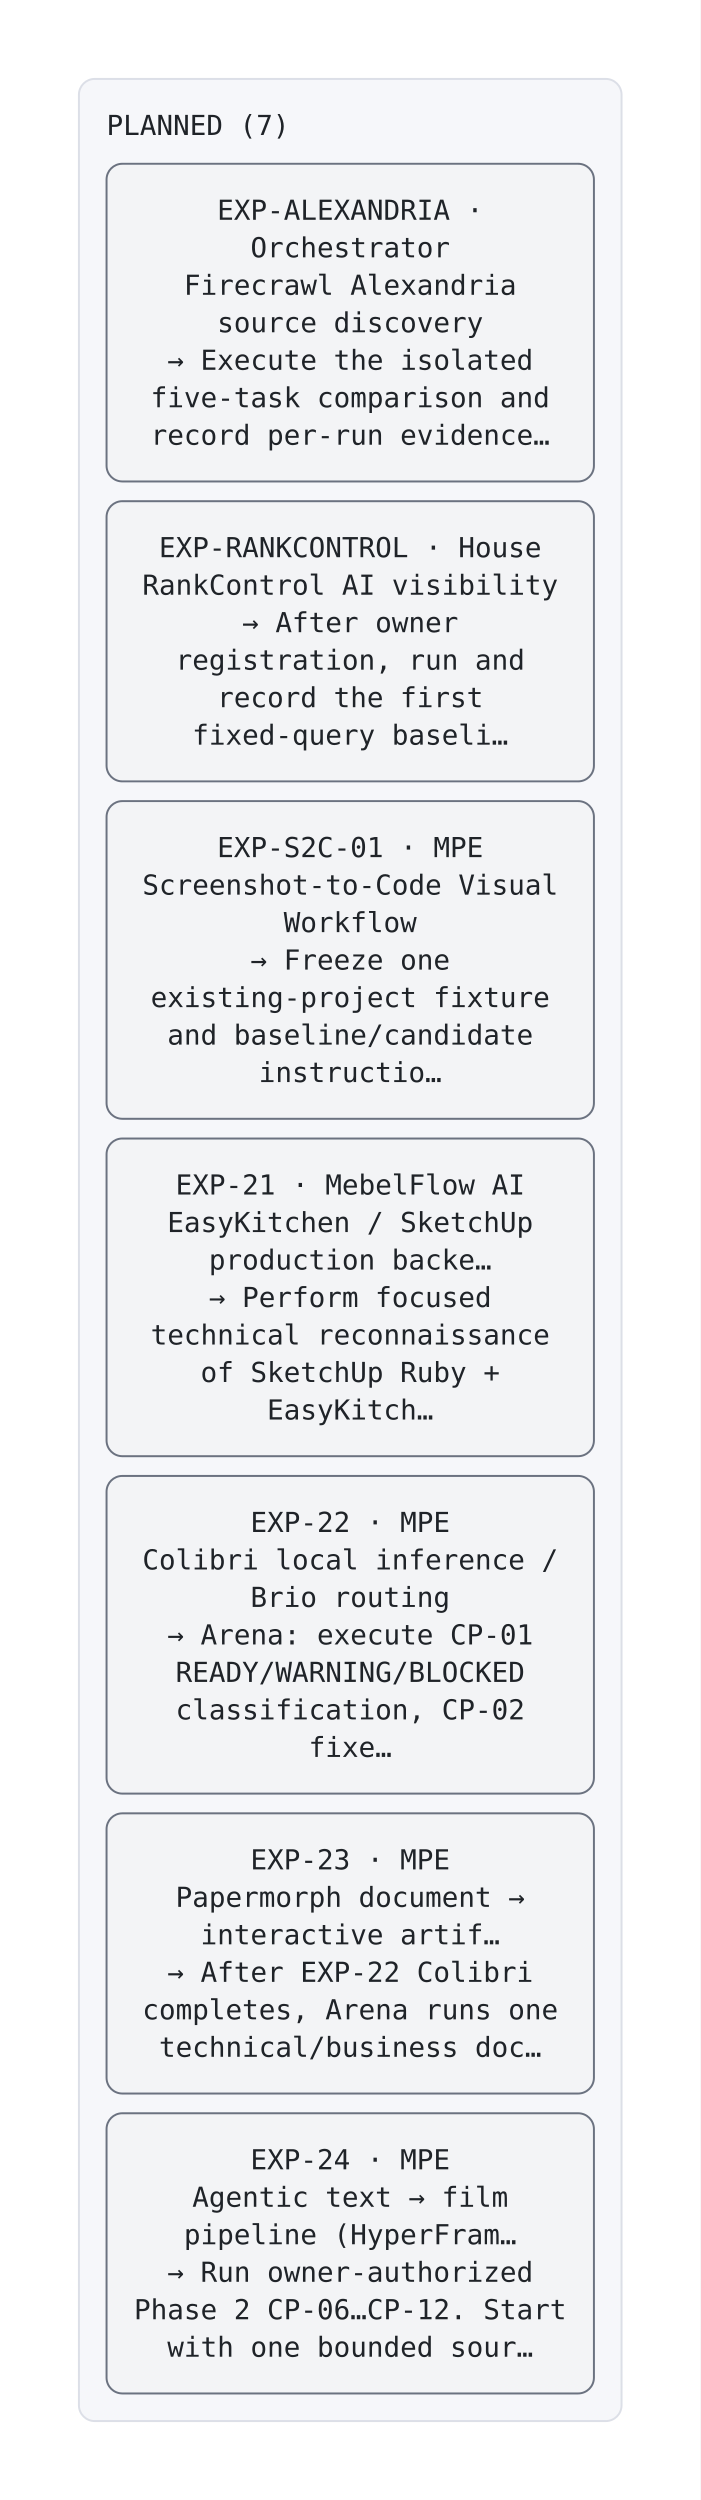
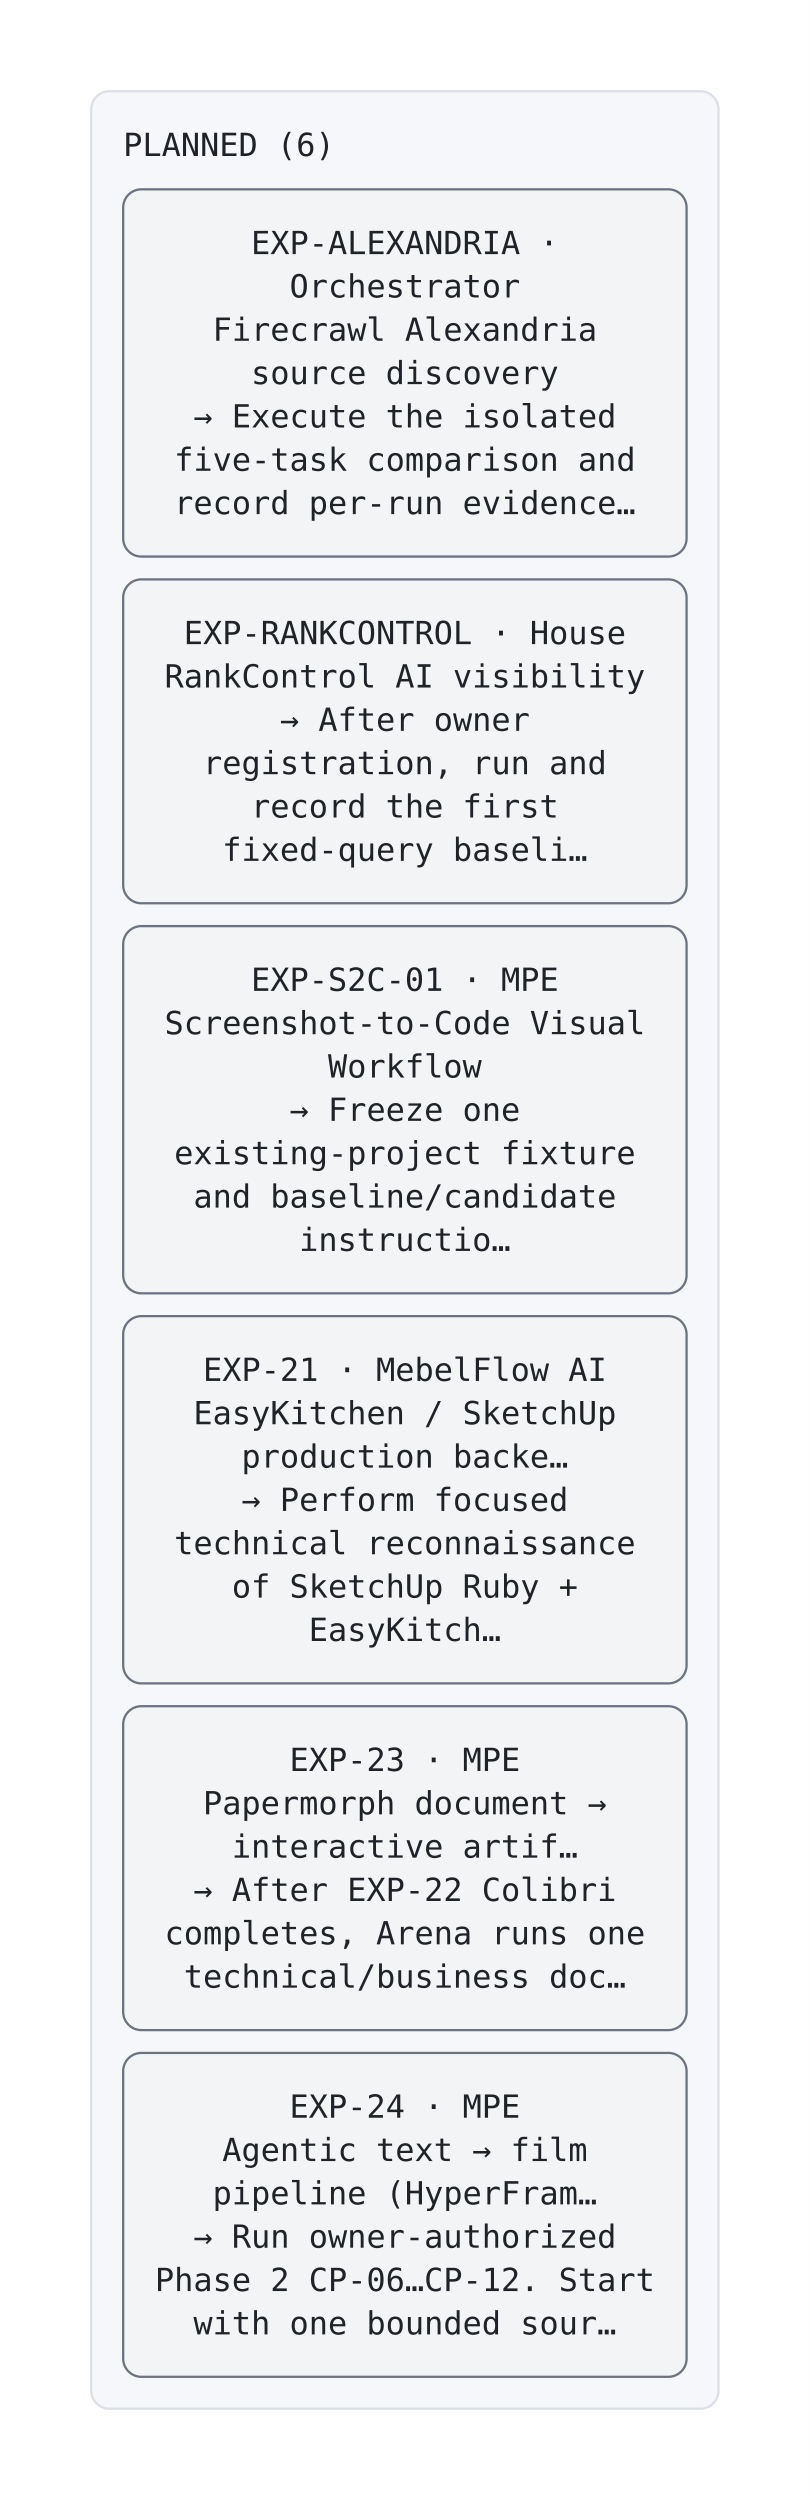
- <svg xmlns="http://www.w3.org/2000/svg" width="355" height="1267" viewBox="0 0 355 1267" font-family="'DejaVu Sans Mono', 'Menlo', 'Consolas', 'Liberation Mono', 'Courier New', monospace" font-size="14px">
+ <svg xmlns="http://www.w3.org/2000/svg" width="355" height="1096" viewBox="0 0 355 1096" font-family="'DejaVu Sans Mono', 'Menlo', 'Consolas', 'Liberation Mono', 'Courier New', monospace" font-size="14px">
  <defs>
  </defs>
-   <rect x="0" y="0" width="355" height="1267" fill="#ffffff" />
-   <path d="M48 40 H307 a8 8 0 0 1 8 8 V1219 a8 8 0 0 1 -8 8 H48 a8 8 0 0 1 -8 -8 V48 a8 8 0 0 1 8 -8 Z" fill="#f6f7fa" stroke="#dcdfe7" />
-   <text x="54" y="68.4" fill="#1f2328" text-anchor="start">PLANNED (7)</text>
+   <rect x="0" y="0" width="355" height="1096" fill="#ffffff" />
+   <path d="M48 40 H307 a8 8 0 0 1 8 8 V1048 a8 8 0 0 1 -8 8 H48 a8 8 0 0 1 -8 -8 V48 a8 8 0 0 1 8 -8 Z" fill="#f6f7fa" stroke="#dcdfe7" />
+   <text x="54" y="68.4" fill="#1f2328" text-anchor="start">PLANNED (6)</text>
  <path d="M62 83 H293 a8 8 0 0 1 8 8 V236 a8 8 0 0 1 -8 8 H62 a8 8 0 0 1 -8 -8 V91 a8 8 0 0 1 8 -8 Z" fill="#f3f4f6" stroke="#6b7280" />
  <text x="177.5" y="111.4" fill="#1f2328" text-anchor="middle">EXP-ALEXANDRIA ·</text>
  <text x="177.5" y="130.4" fill="#1f2328" text-anchor="middle">Orchestrator</text>
  <text x="177.5" y="149.4" fill="#1f2328" text-anchor="middle">Firecrawl Alexandria</text>
  <text x="177.5" y="168.4" fill="#1f2328" text-anchor="middle">source discovery</text>
  <text x="177.5" y="187.4" fill="#1f2328" text-anchor="middle">→ Execute the isolated</text>
  <text x="177.5" y="206.4" fill="#1f2328" text-anchor="middle">five-task comparison and</text>
  <text x="177.5" y="225.4" fill="#1f2328" text-anchor="middle">record per-run evidence…</text>
  <path d="M62 254 H293 a8 8 0 0 1 8 8 V388 a8 8 0 0 1 -8 8 H62 a8 8 0 0 1 -8 -8 V262 a8 8 0 0 1 8 -8 Z" fill="#f3f4f6" stroke="#6b7280" />
  <text x="177.5" y="282.4" fill="#1f2328" text-anchor="middle">EXP-RANKCONTROL · House</text>
  <text x="177.5" y="301.4" fill="#1f2328" text-anchor="middle">RankControl AI visibility</text>
  <text x="177.5" y="320.4" fill="#1f2328" text-anchor="middle">→ After owner</text>
  <text x="177.5" y="339.4" fill="#1f2328" text-anchor="middle">registration, run and</text>
  <text x="177.5" y="358.4" fill="#1f2328" text-anchor="middle">record the first</text>
  <text x="177.5" y="377.4" fill="#1f2328" text-anchor="middle">fixed-query baseli…</text>
  <path d="M62 406 H293 a8 8 0 0 1 8 8 V559 a8 8 0 0 1 -8 8 H62 a8 8 0 0 1 -8 -8 V414 a8 8 0 0 1 8 -8 Z" fill="#f3f4f6" stroke="#6b7280" />
  <text x="177.5" y="434.4" fill="#1f2328" text-anchor="middle">EXP-S2C-01 · MPE</text>
  <text x="177.5" y="453.4" fill="#1f2328" text-anchor="middle">Screenshot-to-Code Visual</text>
  <text x="177.5" y="472.4" fill="#1f2328" text-anchor="middle">Workflow</text>
  <text x="177.5" y="491.4" fill="#1f2328" text-anchor="middle">→ Freeze one</text>
  <text x="177.5" y="510.4" fill="#1f2328" text-anchor="middle">existing-project fixture</text>
  <text x="177.5" y="529.4" fill="#1f2328" text-anchor="middle">and baseline/candidate</text>
  <text x="177.5" y="548.4" fill="#1f2328" text-anchor="middle">instructio…</text>
  <path d="M62 577 H293 a8 8 0 0 1 8 8 V730 a8 8 0 0 1 -8 8 H62 a8 8 0 0 1 -8 -8 V585 a8 8 0 0 1 8 -8 Z" fill="#f3f4f6" stroke="#6b7280" />
  <text x="177.5" y="605.4" fill="#1f2328" text-anchor="middle">EXP-21 · MebelFlow AI</text>
  <text x="177.5" y="624.4" fill="#1f2328" text-anchor="middle">EasyKitchen / SketchUp</text>
  <text x="177.5" y="643.4" fill="#1f2328" text-anchor="middle">production backe…</text>
  <text x="177.5" y="662.4" fill="#1f2328" text-anchor="middle">→ Perform focused</text>
  <text x="177.5" y="681.4" fill="#1f2328" text-anchor="middle">technical reconnaissance</text>
  <text x="177.5" y="700.4" fill="#1f2328" text-anchor="middle">of SketchUp Ruby +</text>
  <text x="177.5" y="719.4" fill="#1f2328" text-anchor="middle">EasyKitch…</text>
-   <path d="M62 748 H293 a8 8 0 0 1 8 8 V901 a8 8 0 0 1 -8 8 H62 a8 8 0 0 1 -8 -8 V756 a8 8 0 0 1 8 -8 Z" fill="#f3f4f6" stroke="#6b7280" />
-   <text x="177.5" y="776.4" fill="#1f2328" text-anchor="middle">EXP-22 · MPE</text>
-   <text x="177.5" y="795.4" fill="#1f2328" text-anchor="middle">Colibri local inference /</text>
-   <text x="177.5" y="814.4" fill="#1f2328" text-anchor="middle">Brio routing</text>
-   <text x="177.5" y="833.4" fill="#1f2328" text-anchor="middle">→ Arena: execute CP-01</text>
-   <text x="177.5" y="852.4" fill="#1f2328" text-anchor="middle">READY/WARNING/BLOCKED</text>
-   <text x="177.5" y="871.4" fill="#1f2328" text-anchor="middle">classification, CP-02</text>
-   <text x="177.5" y="890.4" fill="#1f2328" text-anchor="middle">fixe…</text>
-   <path d="M62 919 H293 a8 8 0 0 1 8 8 V1053 a8 8 0 0 1 -8 8 H62 a8 8 0 0 1 -8 -8 V927 a8 8 0 0 1 8 -8 Z" fill="#f3f4f6" stroke="#6b7280" />
-   <text x="177.5" y="947.4" fill="#1f2328" text-anchor="middle">EXP-23 · MPE</text>
-   <text x="177.5" y="966.4" fill="#1f2328" text-anchor="middle">Papermorph document →</text>
-   <text x="177.5" y="985.4" fill="#1f2328" text-anchor="middle">interactive artif…</text>
-   <text x="177.5" y="1004.4" fill="#1f2328" text-anchor="middle">→ After EXP-22 Colibri</text>
-   <text x="177.5" y="1023.4" fill="#1f2328" text-anchor="middle">completes, Arena runs one</text>
-   <text x="177.5" y="1042.4" fill="#1f2328" text-anchor="middle">technical/business doc…</text>
-   <path d="M62 1071 H293 a8 8 0 0 1 8 8 V1205 a8 8 0 0 1 -8 8 H62 a8 8 0 0 1 -8 -8 V1079 a8 8 0 0 1 8 -8 Z" fill="#f3f4f6" stroke="#6b7280" />
-   <text x="177.5" y="1099.4" fill="#1f2328" text-anchor="middle">EXP-24 · MPE</text>
-   <text x="177.5" y="1118.4" fill="#1f2328" text-anchor="middle">Agentic text → film</text>
-   <text x="177.5" y="1137.4" fill="#1f2328" text-anchor="middle">pipeline (HyperFram…</text>
-   <text x="177.5" y="1156.4" fill="#1f2328" text-anchor="middle">→ Run owner-authorized</text>
-   <text x="177.5" y="1175.4" fill="#1f2328" text-anchor="middle">Phase 2 CP-06…CP-12. Start</text>
-   <text x="177.5" y="1194.4" fill="#1f2328" text-anchor="middle">with one bounded sour…</text>
+   <path d="M62 748 H293 a8 8 0 0 1 8 8 V882 a8 8 0 0 1 -8 8 H62 a8 8 0 0 1 -8 -8 V756 a8 8 0 0 1 8 -8 Z" fill="#f3f4f6" stroke="#6b7280" />
+   <text x="177.5" y="776.4" fill="#1f2328" text-anchor="middle">EXP-23 · MPE</text>
+   <text x="177.5" y="795.4" fill="#1f2328" text-anchor="middle">Papermorph document →</text>
+   <text x="177.5" y="814.4" fill="#1f2328" text-anchor="middle">interactive artif…</text>
+   <text x="177.5" y="833.4" fill="#1f2328" text-anchor="middle">→ After EXP-22 Colibri</text>
+   <text x="177.5" y="852.4" fill="#1f2328" text-anchor="middle">completes, Arena runs one</text>
+   <text x="177.5" y="871.4" fill="#1f2328" text-anchor="middle">technical/business doc…</text>
+   <path d="M62 900 H293 a8 8 0 0 1 8 8 V1034 a8 8 0 0 1 -8 8 H62 a8 8 0 0 1 -8 -8 V908 a8 8 0 0 1 8 -8 Z" fill="#f3f4f6" stroke="#6b7280" />
+   <text x="177.5" y="928.4" fill="#1f2328" text-anchor="middle">EXP-24 · MPE</text>
+   <text x="177.5" y="947.4" fill="#1f2328" text-anchor="middle">Agentic text → film</text>
+   <text x="177.5" y="966.4" fill="#1f2328" text-anchor="middle">pipeline (HyperFram…</text>
+   <text x="177.5" y="985.4" fill="#1f2328" text-anchor="middle">→ Run owner-authorized</text>
+   <text x="177.5" y="1004.4" fill="#1f2328" text-anchor="middle">Phase 2 CP-06…CP-12. Start</text>
+   <text x="177.5" y="1023.4" fill="#1f2328" text-anchor="middle">with one bounded sour…</text>
</svg>
